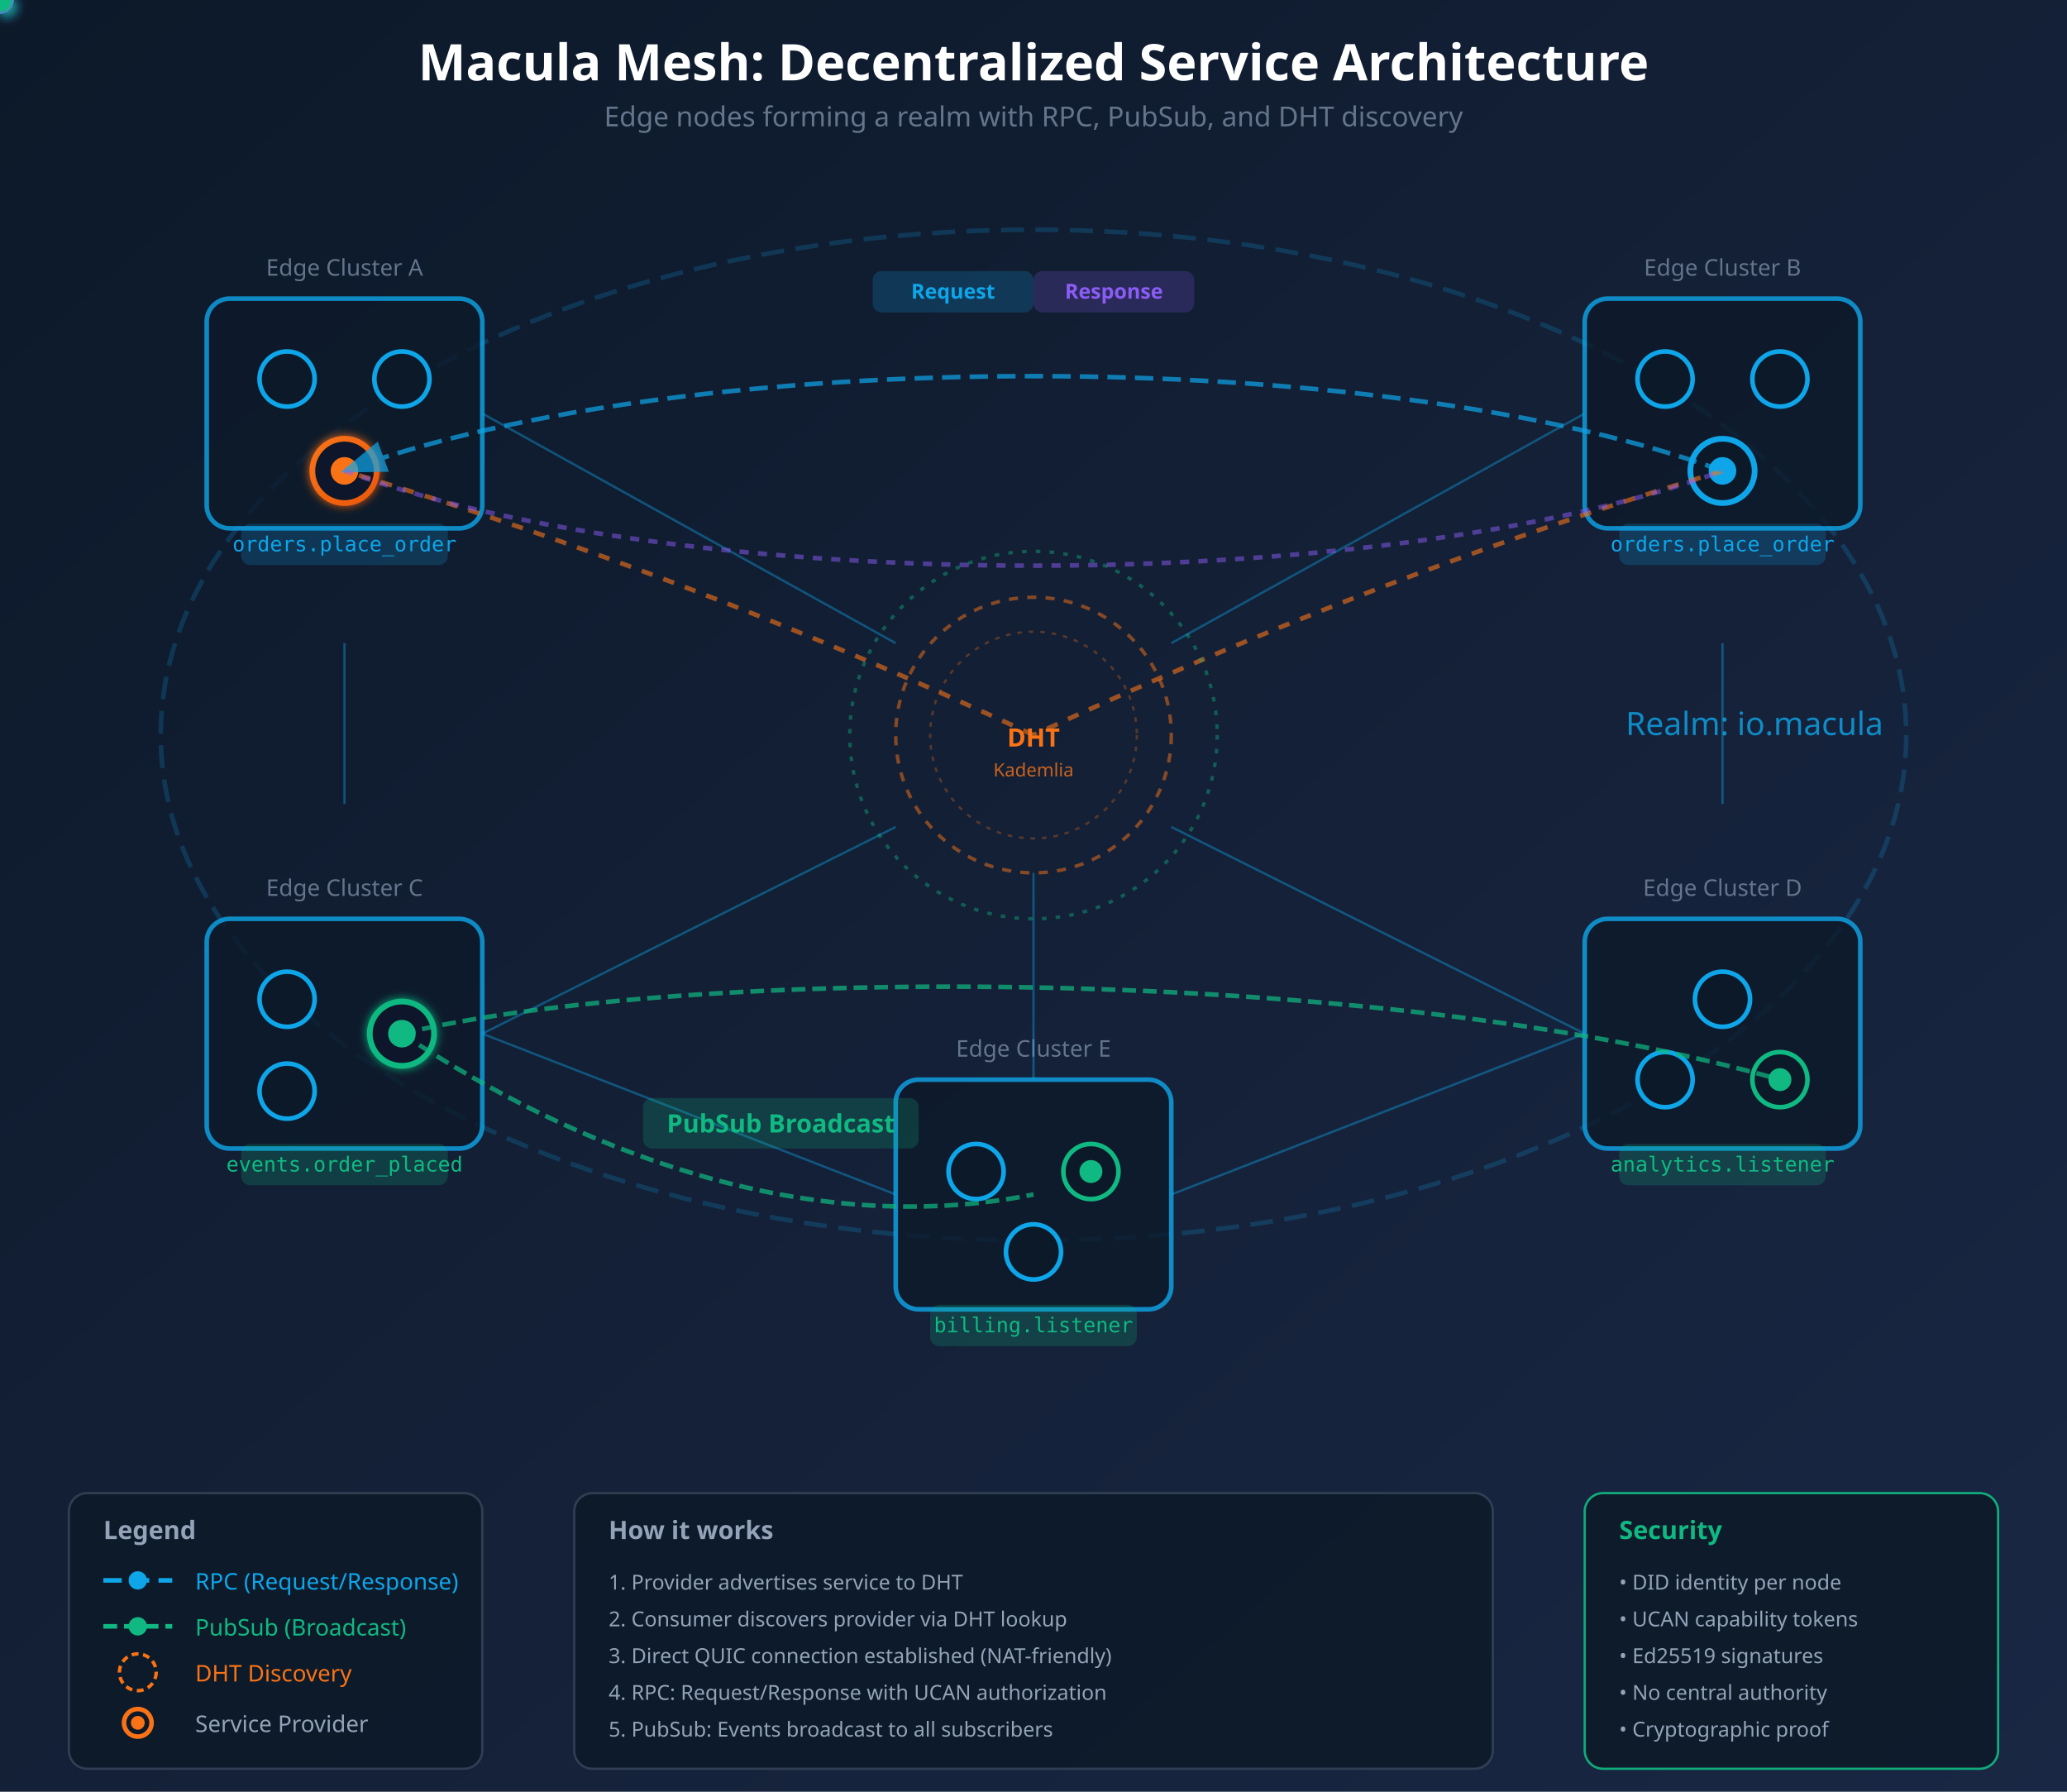
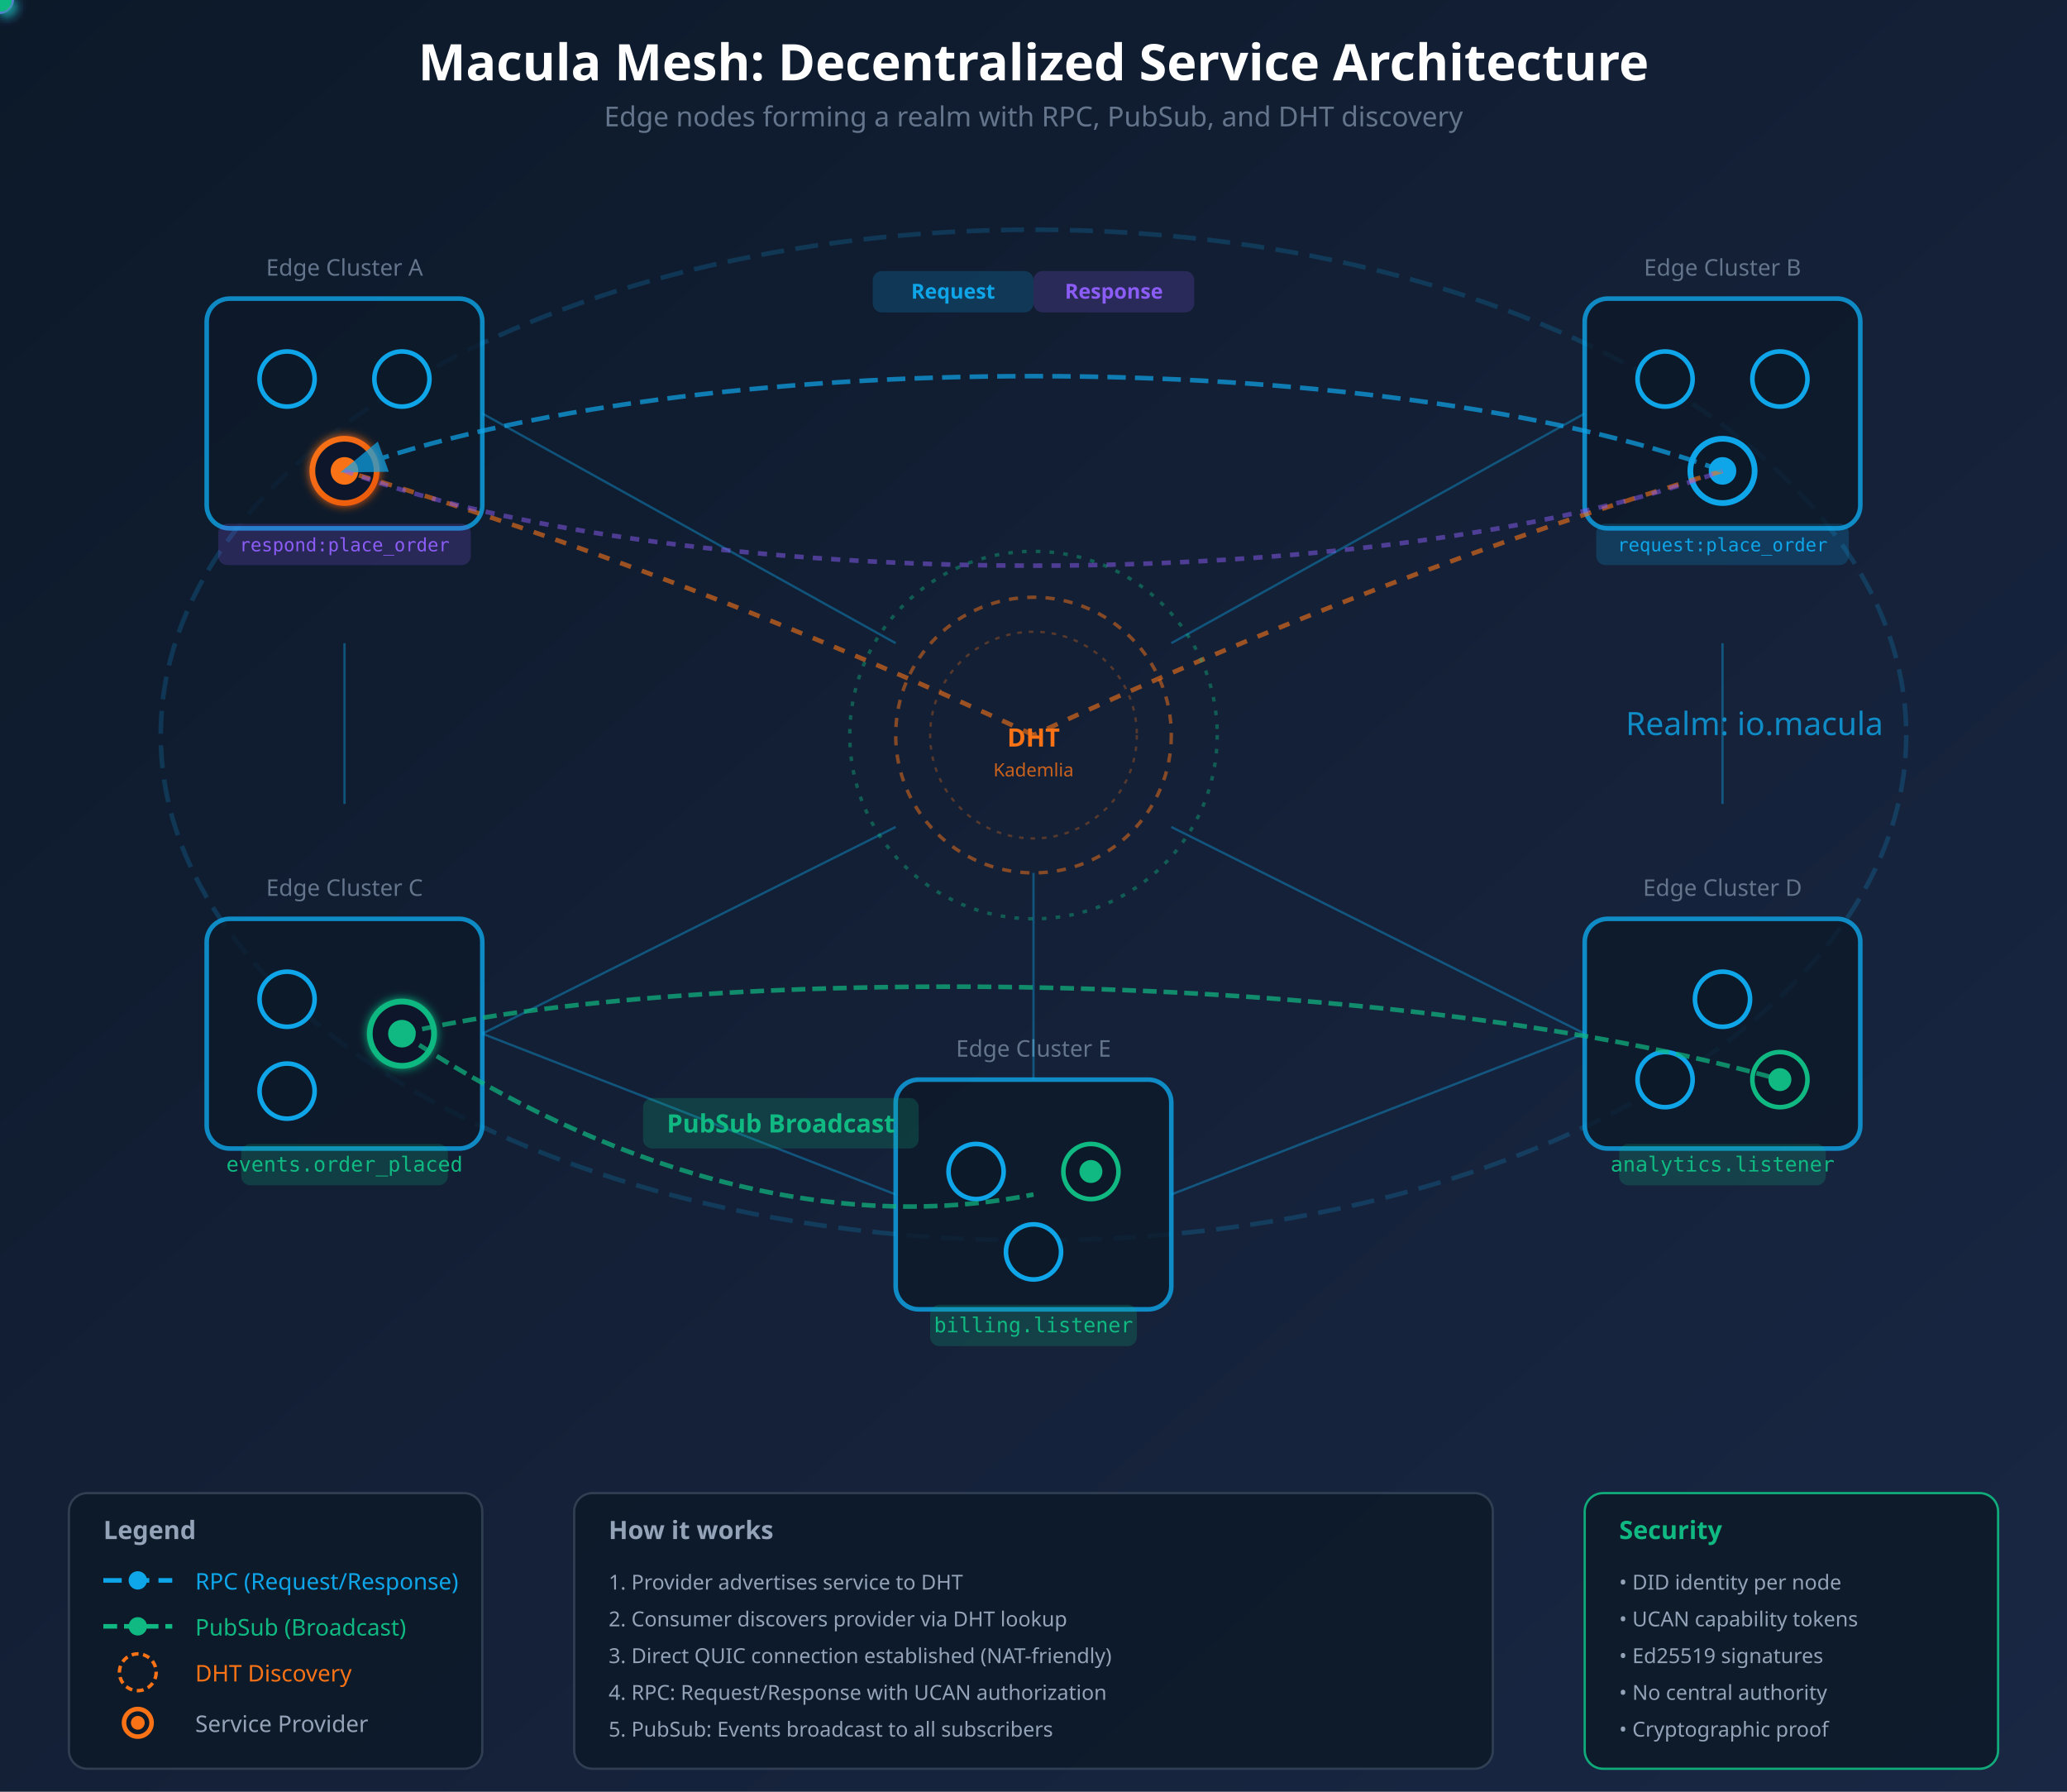
<svg xmlns="http://www.w3.org/2000/svg" viewBox="0 0 900 780" width="900" height="780">
  <defs>
    <linearGradient id="bgGrad" x1="0%" y1="0%" x2="100%" y2="100%">
      <stop offset="0%" style="stop-color:#0C1929" />
      <stop offset="100%" style="stop-color:#1a2744" />
    </linearGradient>
    <linearGradient id="nodeGrad" x1="0%" y1="0%" x2="100%" y2="100%">
      <stop offset="0%" style="stop-color:#0EA5E9" />
      <stop offset="100%" style="stop-color:#0284C7" />
    </linearGradient>
    <linearGradient id="hubGrad" x1="0%" y1="0%" x2="100%" y2="100%">
      <stop offset="0%" style="stop-color:#F97316" />
      <stop offset="100%" style="stop-color:#EA580C" />
    </linearGradient>
    <linearGradient id="securityGrad" x1="0%" y1="0%" x2="100%" y2="100%">
      <stop offset="0%" style="stop-color:#10B981" />
      <stop offset="100%" style="stop-color:#059669" />
    </linearGradient>
    <filter id="glow" x="-50%" y="-50%" width="200%" height="200%">
      <feGaussianBlur stdDeviation="3" result="coloredBlur" />
      <feMerge>
        <feMergeNode in="coloredBlur" />
        <feMergeNode in="SourceGraphic" />
      </feMerge>
    </filter>
    <filter id="softGlow" x="-50%" y="-50%" width="200%" height="200%">
      <feGaussianBlur stdDeviation="2" result="coloredBlur" />
      <feMerge>
        <feMergeNode in="coloredBlur" />
        <feMergeNode in="SourceGraphic" />
      </feMerge>
    </filter>
    <marker id="arrowBlue" markerWidth="10" markerHeight="7" refX="9" refY="3.5" orient="auto">
      <polygon points="0 0, 10 3.5, 0 7" fill="#0EA5E9" />
    </marker>
    <marker id="arrowOrange" markerWidth="10" markerHeight="7" refX="9" refY="3.5" orient="auto">
      <polygon points="0 0, 10 3.5, 0 7" fill="#F97316" />
    </marker>
    <marker id="arrowGreen" markerWidth="10" markerHeight="7" refX="9" refY="3.5" orient="auto">
      <polygon points="0 0, 10 3.5, 0 7" fill="#10B981" />
    </marker>
  </defs>
  <rect width="900" height="780" fill="url(#bgGrad)" />
  <text x="450" y="35" text-anchor="middle" font-family="system-ui, sans-serif" font-size="22" font-weight="bold" fill="#fff">
    Macula Mesh: Decentralized Service Architecture
  </text>
  <text x="450" y="55" text-anchor="middle" font-family="system-ui, sans-serif" font-size="12" fill="#64748B">
    Edge nodes forming a realm with RPC, PubSub, and DHT discovery
  </text>
  <ellipse cx="450" cy="320" rx="380" ry="220" fill="none" stroke="#0EA5E9" stroke-width="2" opacity="0.2" stroke-dasharray="10,5">
    <animate attributeName="opacity" values="0.1;0.3;0.1" dur="4s" repeatCount="indefinite" />
  </ellipse>
  <text x="820" y="320" text-anchor="end" font-family="system-ui, sans-serif" font-size="14" fill="#0EA5E9" opacity="0.8">
    Realm: io.macula
  </text>
  <g id="dht-ring" transform="translate(450, 320)">
    <circle cx="0" cy="0" r="60" fill="none" stroke="#F97316" stroke-width="1.5" stroke-dasharray="4,4" opacity="0.5">
      <animateTransform attributeName="transform" type="rotate" from="0" to="360" dur="30s" repeatCount="indefinite" />
    </circle>
    <circle cx="0" cy="0" r="45" fill="none" stroke="#F97316" stroke-width="1" stroke-dasharray="2,3" opacity="0.3">
      <animateTransform attributeName="transform" type="rotate" from="360" to="0" dur="20s" repeatCount="indefinite" />
    </circle>
    <text x="0" y="5" text-anchor="middle" font-family="system-ui, sans-serif" font-size="11" fill="#F97316" font-weight="bold">DHT</text>
    <text x="0" y="18" text-anchor="middle" font-family="system-ui, sans-serif" font-size="8" fill="#F97316" opacity="0.8">Kademlia</text>
  </g>
  <g id="cluster1" transform="translate(150, 180)">
    <rect x="-60" y="-50" width="120" height="100" rx="10" fill="#0C1929" stroke="#0EA5E9" stroke-width="2" opacity="0.8" />
    <text x="0" y="-60" text-anchor="middle" font-family="system-ui, sans-serif" font-size="10" fill="#64748B">Edge Cluster A</text>
    <circle cx="-25" cy="-15" r="12" fill="#0C1929" stroke="#0EA5E9" stroke-width="2" />
    <circle cx="25" cy="-15" r="12" fill="#0C1929" stroke="#0EA5E9" stroke-width="2" />
    <circle cx="0" cy="25" r="14" fill="#0C1929" stroke="url(#hubGrad)" stroke-width="2.5" filter="url(#softGlow)" />
    <circle cx="0" cy="25" r="6" fill="#F97316" />
-     <rect x="-45" y="48" width="90" height="18" rx="4" fill="#0EA5E9" opacity="0.2" />
-     <text x="0" y="60" text-anchor="middle" font-family="monospace" font-size="9" fill="#0EA5E9">
-       orders.place_order
+     <rect x="-55" y="48" width="110" height="18" rx="4" fill="#8B5CF6" opacity="0.2" />
+     <text x="0" y="60" text-anchor="middle" font-family="monospace" font-size="8" fill="#8B5CF6">
+       respond:place_order
    </text>
    <circle cx="0" cy="25" r="14" fill="none" stroke="#F97316" stroke-width="1" opacity="0">
      <animate attributeName="r" values="14;35;50" dur="2s" repeatCount="indefinite" />
      <animate attributeName="opacity" values="0.8;0.3;0" dur="2s" repeatCount="indefinite" />
    </circle>
  </g>
  <g id="cluster2" transform="translate(750, 180)">
    <rect x="-60" y="-50" width="120" height="100" rx="10" fill="#0C1929" stroke="#0EA5E9" stroke-width="2" opacity="0.8" />
    <text x="0" y="-60" text-anchor="middle" font-family="system-ui, sans-serif" font-size="10" fill="#64748B">Edge Cluster B</text>
    <circle cx="-25" cy="-15" r="12" fill="#0C1929" stroke="#0EA5E9" stroke-width="2" />
    <circle cx="25" cy="-15" r="12" fill="#0C1929" stroke="#0EA5E9" stroke-width="2" />
    <circle cx="0" cy="25" r="14" fill="#0C1929" stroke="#0EA5E9" stroke-width="2.5" />
    <circle cx="0" cy="25" r="6" fill="#0EA5E9" />
-     <rect x="-45" y="48" width="90" height="18" rx="4" fill="#0EA5E9" opacity="0.2" />
-     <text x="0" y="60" text-anchor="middle" font-family="monospace" font-size="9" fill="#0EA5E9">
-       orders.place_order
+     <rect x="-55" y="48" width="110" height="18" rx="4" fill="#0EA5E9" opacity="0.2" />
+     <text x="0" y="60" text-anchor="middle" font-family="monospace" font-size="8" fill="#0EA5E9">
+       request:place_order
    </text>
  </g>
  <g id="cluster3" transform="translate(150, 450)">
    <rect x="-60" y="-50" width="120" height="100" rx="10" fill="#0C1929" stroke="#0EA5E9" stroke-width="2" opacity="0.8" />
    <text x="0" y="-60" text-anchor="middle" font-family="system-ui, sans-serif" font-size="10" fill="#64748B">Edge Cluster C</text>
    <circle cx="-25" cy="-15" r="12" fill="#0C1929" stroke="#0EA5E9" stroke-width="2" />
    <circle cx="25" cy="0" r="14" fill="#0C1929" stroke="#10B981" stroke-width="2.5" filter="url(#softGlow)" />
    <circle cx="25" cy="0" r="6" fill="#10B981" />
    <circle cx="-25" cy="25" r="12" fill="#0C1929" stroke="#0EA5E9" stroke-width="2" />
    <rect x="-45" y="48" width="90" height="18" rx="4" fill="#10B981" opacity="0.2" />
    <text x="0" y="60" text-anchor="middle" font-family="monospace" font-size="9" fill="#10B981">
      events.order_placed
    </text>
  </g>
  <g id="cluster4" transform="translate(750, 450)">
    <rect x="-60" y="-50" width="120" height="100" rx="10" fill="#0C1929" stroke="#0EA5E9" stroke-width="2" opacity="0.8" />
    <text x="0" y="-60" text-anchor="middle" font-family="system-ui, sans-serif" font-size="10" fill="#64748B">Edge Cluster D</text>
    <circle cx="0" cy="-15" r="12" fill="#0C1929" stroke="#0EA5E9" stroke-width="2" />
    <circle cx="-25" cy="20" r="12" fill="#0C1929" stroke="#0EA5E9" stroke-width="2" />
    <circle cx="25" cy="20" r="12" fill="#0C1929" stroke="#10B981" stroke-width="2" />
    <circle cx="25" cy="20" r="5" fill="#10B981" />
    <rect x="-45" y="48" width="90" height="18" rx="4" fill="#10B981" opacity="0.2" />
    <text x="0" y="60" text-anchor="middle" font-family="monospace" font-size="9" fill="#10B981">
      analytics.listener
    </text>
  </g>
  <g id="cluster5" transform="translate(450, 520)">
    <rect x="-60" y="-50" width="120" height="100" rx="10" fill="#0C1929" stroke="#0EA5E9" stroke-width="2" opacity="0.8" />
    <text x="0" y="-60" text-anchor="middle" font-family="system-ui, sans-serif" font-size="10" fill="#64748B">Edge Cluster E</text>
    <circle cx="-25" cy="-10" r="12" fill="#0C1929" stroke="#0EA5E9" stroke-width="2" />
    <circle cx="25" cy="-10" r="12" fill="#0C1929" stroke="#10B981" stroke-width="2" />
    <circle cx="25" cy="-10" r="5" fill="#10B981" />
    <circle cx="0" cy="25" r="12" fill="#0C1929" stroke="#0EA5E9" stroke-width="2" />
    <rect x="-45" y="48" width="90" height="18" rx="4" fill="#10B981" opacity="0.2" />
    <text x="0" y="60" text-anchor="middle" font-family="monospace" font-size="9" fill="#10B981">
      billing.listener
    </text>
  </g>
  <g id="mesh-connections" stroke="#0EA5E9" stroke-width="1" fill="none" opacity="0.4">
    <line x1="210" y1="180" x2="390" y2="280" />
    <line x1="690" y1="180" x2="510" y2="280" />
    <line x1="210" y1="450" x2="390" y2="360" />
    <line x1="690" y1="450" x2="510" y2="360" />
    <line x1="150" y1="280" x2="150" y2="350" />
    <line x1="750" y1="280" x2="750" y2="350" />
    <line x1="450" y1="380" x2="450" y2="470" />
    <line x1="210" y1="450" x2="390" y2="520" />
    <line x1="690" y1="450" x2="510" y2="520" />
  </g>
  <g id="rpc-flow">
    <path d="M 750 205 Q 600 250 450 320" fill="none" stroke="#F97316" stroke-width="2" stroke-dasharray="5,5" opacity="0.6" />
    <path d="M 450 320 Q 300 250 150 205" fill="none" stroke="#F97316" stroke-width="2" stroke-dasharray="5,5" opacity="0.6" />
    <path id="rpc-request-path" d="M 750 205 C 600 150 300 150 150 205" fill="none" stroke="#0EA5E9" stroke-width="2" opacity="0" />
    <path d="M 750 205 C 600 150 300 150 150 205" fill="none" stroke="#0EA5E9" stroke-width="2" stroke-dasharray="8,4" opacity="0.7" marker-end="url(#arrowBlue)" />
    <path id="rpc-response-path" d="M 150 205 C 300 260 600 260 750 205" fill="none" stroke="#8B5CF6" stroke-width="2" opacity="0" />
    <path d="M 150 205 C 300 260 600 260 750 205" fill="none" stroke="#8B5CF6" stroke-width="2" stroke-dasharray="4,4" opacity="0.5" />
    <circle r="6" fill="#0EA5E9" filter="url(#glow)">
      <animateMotion dur="2s" repeatCount="indefinite" begin="0s">
        <mpath href="#rpc-request-path" />
      </animateMotion>
      <animate attributeName="opacity" values="0;1;1;0" dur="2s" repeatCount="indefinite" begin="0s" />
    </circle>
    <circle r="6" fill="#8B5CF6" filter="url(#glow)">
      <animateMotion dur="2s" repeatCount="indefinite" begin="2.5s">
        <mpath href="#rpc-response-path" />
      </animateMotion>
      <animate attributeName="opacity" values="0;1;1;0" dur="2s" repeatCount="indefinite" begin="2.5s" />
    </circle>
    <rect x="380" y="118" width="70" height="18" rx="4" fill="#0EA5E9" opacity="0.2" />
    <text x="415" y="130" text-anchor="middle" font-family="system-ui, sans-serif" font-size="9" fill="#0EA5E9" font-weight="bold">Request</text>
    <rect x="450" y="118" width="70" height="18" rx="4" fill="#8B5CF6" opacity="0.2" />
    <text x="485" y="130" text-anchor="middle" font-family="system-ui, sans-serif" font-size="9" fill="#8B5CF6" font-weight="bold">Response</text>
  </g>
  <g id="pubsub-flow">
    <path id="pubsub-path-1" d="M 175 450 C 300 420 600 420 775 470" fill="none" stroke="#10B981" stroke-width="2" stroke-dasharray="6,3" opacity="0.7" />
    <path id="pubsub-path-2" d="M 175 450 C 250 500 350 540 450 520" fill="none" stroke="#10B981" stroke-width="2" stroke-dasharray="6,3" opacity="0.7" />
    <circle r="5" fill="#10B981" filter="url(#glow)">
      <animateMotion dur="3s" repeatCount="indefinite" begin="0.5s">
        <mpath href="#pubsub-path-1" />
      </animateMotion>
      <animate attributeName="opacity" values="0;1;1;0" dur="3s" repeatCount="indefinite" begin="0.5s" />
    </circle>
    <circle r="5" fill="#10B981" filter="url(#glow)">
      <animateMotion dur="3s" repeatCount="indefinite" begin="2.5s">
        <mpath href="#pubsub-path-1" />
      </animateMotion>
      <animate attributeName="opacity" values="0;1;1;0" dur="3s" repeatCount="indefinite" begin="2.5s" />
    </circle>
    <circle r="5" fill="#10B981" filter="url(#glow)">
      <animateMotion dur="2s" repeatCount="indefinite" begin="0.5s">
        <mpath href="#pubsub-path-2" />
      </animateMotion>
      <animate attributeName="opacity" values="0;1;1;0" dur="2s" repeatCount="indefinite" begin="0.5s" />
    </circle>
    <circle r="5" fill="#10B981" filter="url(#glow)">
      <animateMotion dur="2s" repeatCount="indefinite" begin="2.5s">
        <mpath href="#pubsub-path-2" />
      </animateMotion>
      <animate attributeName="opacity" values="0;1;1;0" dur="2s" repeatCount="indefinite" begin="2.5s" />
    </circle>
    <rect x="280" y="478" width="120" height="22" rx="4" fill="#10B981" opacity="0.2" />
    <text x="340" y="493" text-anchor="middle" font-family="system-ui, sans-serif" font-size="11" fill="#10B981" font-weight="bold">PubSub Broadcast</text>
  </g>
  <g id="security" transform="translate(450, 320)">
    <circle cx="0" cy="0" r="80" fill="none" stroke="#10B981" stroke-width="1.5" stroke-dasharray="2,4" opacity="0.4">
      <animate attributeName="stroke-dashoffset" values="0;12" dur="2s" repeatCount="indefinite" />
    </circle>
  </g>
  <g id="legend" transform="translate(30, 650)">
    <rect x="0" y="0" width="180" height="120" rx="8" fill="#0C1929" stroke="#334155" stroke-width="1" opacity="0.9" />
    <text x="15" y="20" font-family="system-ui, sans-serif" font-size="11" fill="#94A3B8" font-weight="bold">Legend</text>
    <line x1="15" y1="38" x2="45" y2="38" stroke="#0EA5E9" stroke-width="2" stroke-dasharray="8,4" />
    <circle cx="30" cy="38" r="4" fill="#0EA5E9" />
    <text x="55" y="42" font-family="system-ui, sans-serif" font-size="10" fill="#0EA5E9">RPC (Request/Response)</text>
    <line x1="15" y1="58" x2="45" y2="58" stroke="#10B981" stroke-width="2" stroke-dasharray="6,3" />
    <circle cx="30" cy="58" r="4" fill="#10B981" />
    <text x="55" y="62" font-family="system-ui, sans-serif" font-size="10" fill="#10B981">PubSub (Broadcast)</text>
    <circle cx="30" cy="78" r="8" fill="none" stroke="#F97316" stroke-width="1.5" stroke-dasharray="3,2" />
    <text x="55" y="82" font-family="system-ui, sans-serif" font-size="10" fill="#F97316">DHT Discovery</text>
    <circle cx="30" cy="100" r="6" fill="#0C1929" stroke="#F97316" stroke-width="2" />
    <circle cx="30" cy="100" r="3" fill="#F97316" />
    <text x="55" y="104" font-family="system-ui, sans-serif" font-size="10" fill="#94A3B8">Service Provider</text>
  </g>
  <g id="security-info" transform="translate(690, 650)">
    <rect x="0" y="0" width="180" height="120" rx="8" fill="#0C1929" stroke="#10B981" stroke-width="1" opacity="0.9" />
    <text x="15" y="20" font-family="system-ui, sans-serif" font-size="11" fill="#10B981" font-weight="bold">Security</text>
    <text x="15" y="42" font-family="system-ui, sans-serif" font-size="9" fill="#94A3B8">• DID identity per node</text>
    <text x="15" y="58" font-family="system-ui, sans-serif" font-size="9" fill="#94A3B8">• UCAN capability tokens</text>
    <text x="15" y="74" font-family="system-ui, sans-serif" font-size="9" fill="#94A3B8">• Ed25519 signatures</text>
    <text x="15" y="90" font-family="system-ui, sans-serif" font-size="9" fill="#94A3B8">• No central authority</text>
    <text x="15" y="106" font-family="system-ui, sans-serif" font-size="9" fill="#94A3B8">• Cryptographic proof</text>
  </g>
  <g id="flow-desc" transform="translate(250, 650)">
    <rect x="0" y="0" width="400" height="120" rx="8" fill="#0C1929" stroke="#334155" stroke-width="1" opacity="0.9" />
    <text x="15" y="20" font-family="system-ui, sans-serif" font-size="11" fill="#94A3B8" font-weight="bold">How it works</text>
    <text x="15" y="42" font-family="system-ui, sans-serif" font-size="9" fill="#94A3B8">1. Provider advertises service to DHT</text>
    <text x="15" y="58" font-family="system-ui, sans-serif" font-size="9" fill="#94A3B8">2. Consumer discovers provider via DHT lookup</text>
    <text x="15" y="74" font-family="system-ui, sans-serif" font-size="9" fill="#94A3B8">3. Direct QUIC connection established (NAT-friendly)</text>
    <text x="15" y="90" font-family="system-ui, sans-serif" font-size="9" fill="#94A3B8">4. RPC: Request/Response with UCAN authorization</text>
    <text x="15" y="106" font-family="system-ui, sans-serif" font-size="9" fill="#94A3B8">5. PubSub: Events broadcast to all subscribers</text>
  </g>
</svg>
